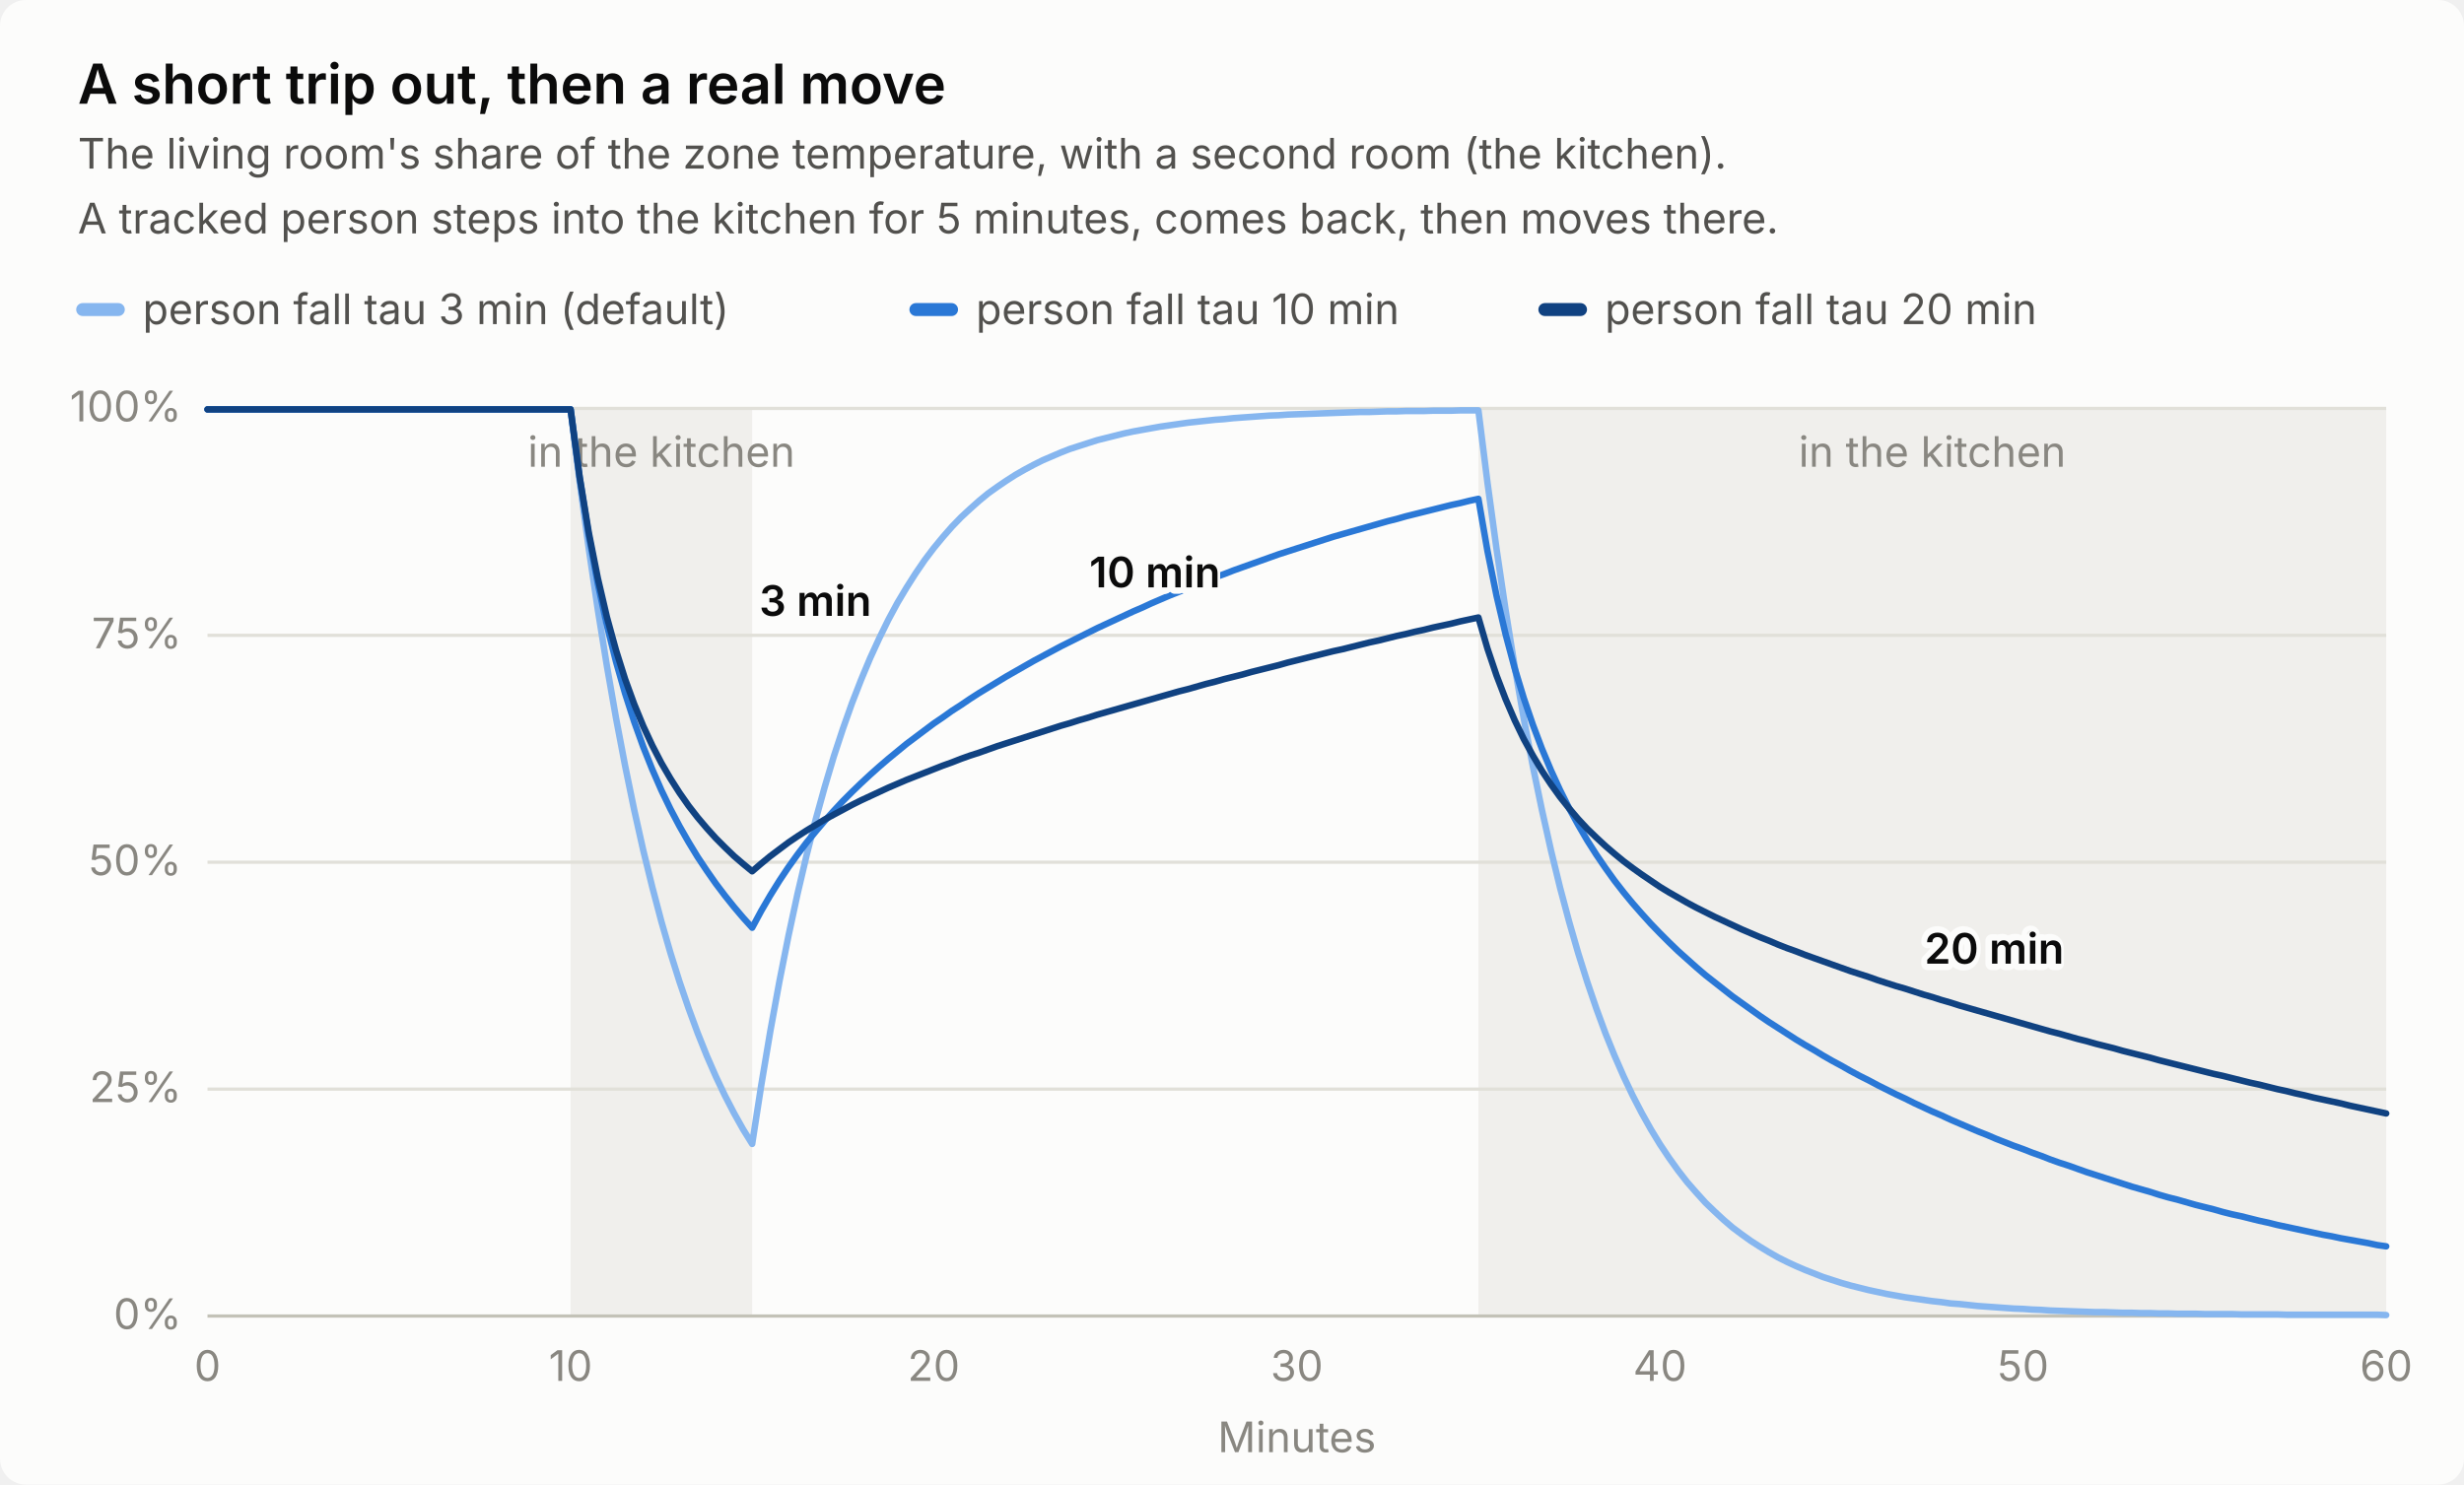
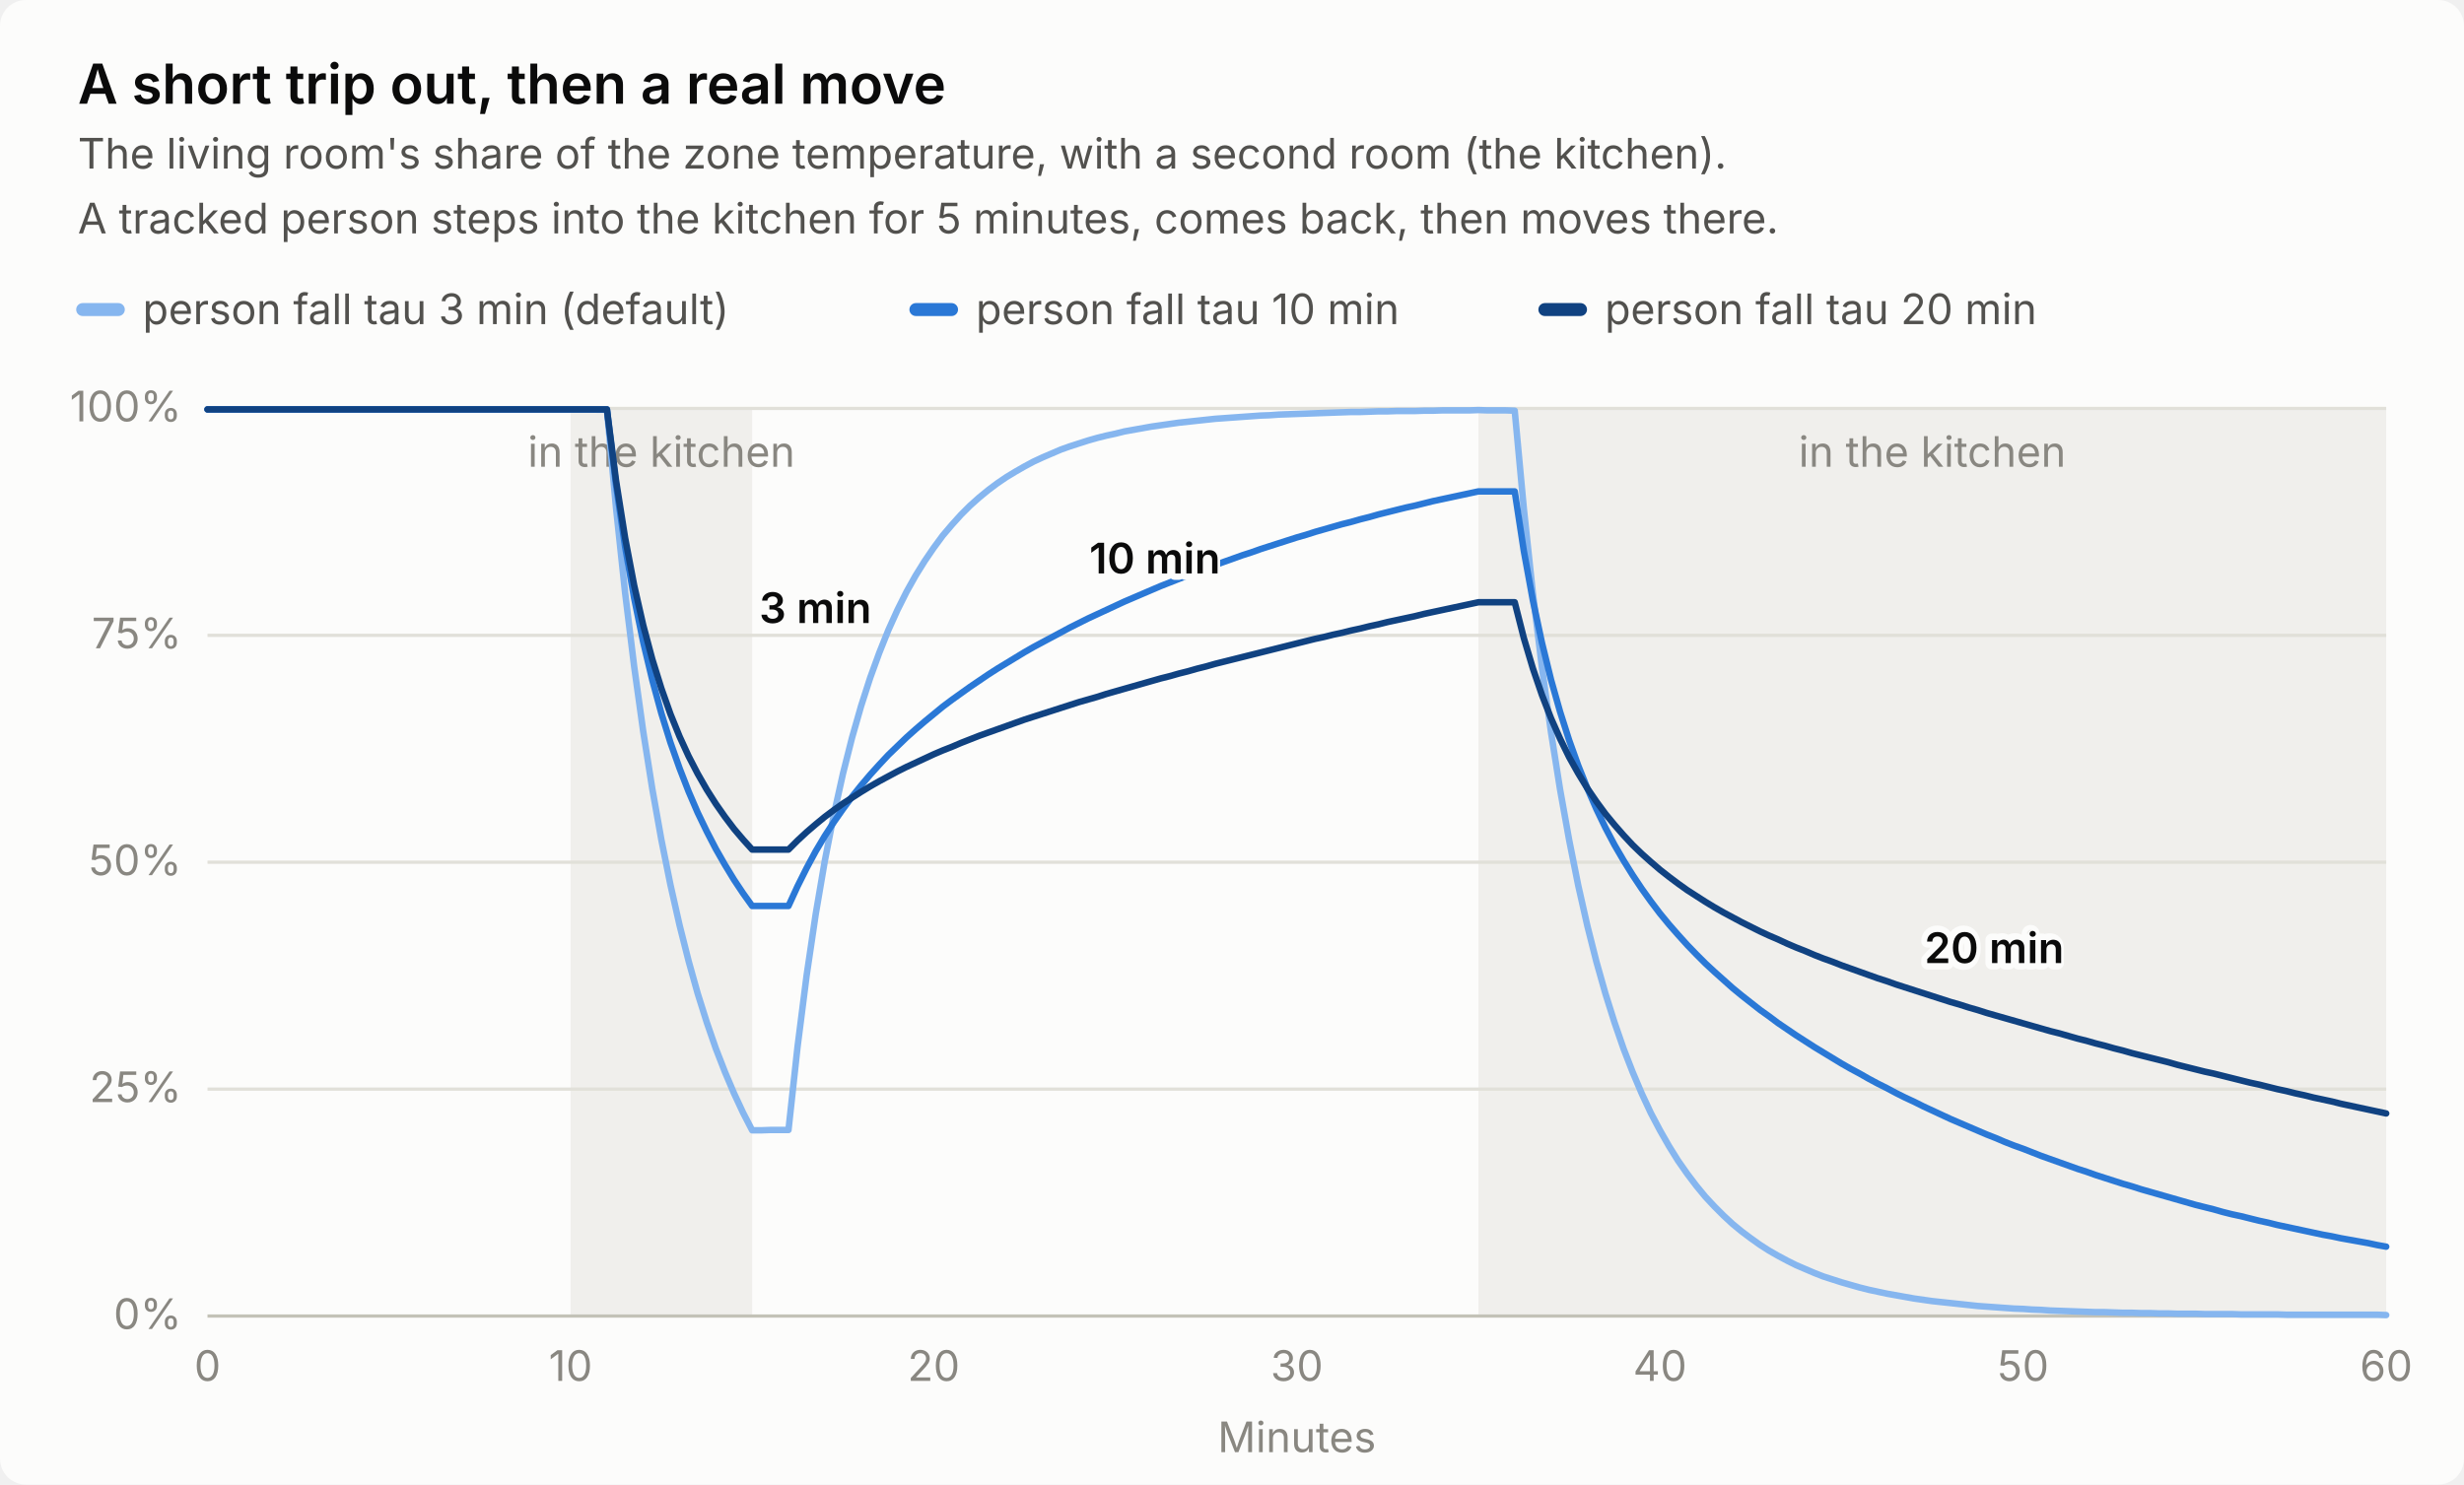
<svg xmlns="http://www.w3.org/2000/svg" viewBox="0 0 760 458" width="760" height="458" role="img" aria-labelledby="title desc">
  <style>text{font-family:system-ui, -apple-system, "Segoe UI", sans-serif;font-size:13px}.title{font-size:17px;font-weight:600}.tag{font-weight:600}text.halo{stroke-width:4px;stroke-linejoin:round}path.line{fill:none;stroke-width:2px;stroke-linejoin:round;stroke-linecap:round}.grid,.axis{stroke-width:1px}.guide{stroke-dasharray:4 4}.bg{fill:#fcfcfb}.t1{fill:#0b0b0b}.t2{fill:#52514e}.t3{fill:#898781}.grid{stroke:#e1e0d9}.axis{stroke:#c3c2b7}.band{fill:#f0efec}.c1{stroke:#2a78d6;fill:#2a78d6}.c2{stroke:#eb6834;fill:#eb6834}.c3{stroke:#1baf7a;fill:#1baf7a}.c4{stroke:#eda100;fill:#eda100}.r1{stroke:#86b6ef;fill:#86b6ef}.r2{stroke:#5598e7;fill:#5598e7}.r3{stroke:#2a78d6;fill:#2a78d6}.r4{stroke:#1c5cab;fill:#1c5cab}.r5{stroke:#104281;fill:#104281}.halo{fill:#fcfcfb;stroke:#fcfcfb}@media (prefers-color-scheme: dark){.bg{fill:#1a1a19}.t1{fill:#ffffff}.t2{fill:#c3c2b7}.t3{fill:#898781}.grid{stroke:#2c2c2a}.axis{stroke:#383835}.band{fill:#262624}.c1{stroke:#3987e5;fill:#3987e5}.c2{stroke:#d95926;fill:#d95926}.c3{stroke:#199e70;fill:#199e70}.c4{stroke:#c98500;fill:#c98500}.r1{stroke:#184f95;fill:#184f95}.r2{stroke:#256abf;fill:#256abf}.r3{stroke:#3987e5;fill:#3987e5}.r4{stroke:#86b6ef;fill:#86b6ef}.r5{stroke:#cde2fb;fill:#cde2fb}.halo{fill:#1a1a19;stroke:#1a1a19}}</style>
  <rect class="bg" width="760" height="458" rx="8" />
  <text x="24" y="32" class="t1 title" text-anchor="start">A short trip out, then a real move</text>
  <text x="24" y="52" class="t2" text-anchor="start">The living room's share of the zone temperature, with a second room (the kitchen).</text>
  <text x="24" y="72" class="t2" text-anchor="start">A tracked person steps into the kitchen for 5 minutes, comes back, then moves there.</text>
  <rect class="r1" x="24" y="94" width="14" height="3" rx="1.5" />
  <text x="44" y="100" class="t2" text-anchor="start">person fall tau 3 min (default)</text>
  <rect class="r3" x="281" y="94" width="14" height="3" rx="1.5" />
  <text x="301" y="100" class="t2" text-anchor="start">person fall tau 10 min</text>
  <rect class="r5" x="475" y="94" width="14" height="3" rx="1.5" />
  <text x="495" y="100" class="t2" text-anchor="start">person fall tau 20 min</text>
  <rect class="band" x="176" y="126" width="56" height="280" />
  <text x="204" y="144" class="t3" text-anchor="middle">in the kitchen</text>
  <rect class="band" x="456" y="126" width="280" height="280" />
  <text x="596" y="144" class="t3" text-anchor="middle">in the kitchen</text>
  <line class="axis" x1="64" x2="736" y1="406" y2="406" />
  <text x="56" y="410" class="t3" text-anchor="end">0%</text>
  <line class="grid" x1="64" x2="736" y1="336" y2="336" />
  <text x="56" y="340" class="t3" text-anchor="end">25%</text>
  <line class="grid" x1="64" x2="736" y1="266" y2="266" />
  <text x="56" y="270" class="t3" text-anchor="end">50%</text>
  <line class="grid" x1="64" x2="736" y1="196" y2="196" />
  <text x="56" y="200" class="t3" text-anchor="end">75%</text>
  <line class="grid" x1="64" x2="736" y1="126" y2="126" />
  <text x="56" y="130" class="t3" text-anchor="end">100%</text>
  <text x="64" y="426" class="t3" text-anchor="middle">0</text>
  <text x="176" y="426" class="t3" text-anchor="middle">10</text>
  <text x="288" y="426" class="t3" text-anchor="middle">20</text>
  <text x="400" y="426" class="t3" text-anchor="middle">30</text>
  <text x="512" y="426" class="t3" text-anchor="middle">40</text>
  <text x="624" y="426" class="t3" text-anchor="middle">50</text>
  <text x="736" y="426" class="t3" text-anchor="middle">60</text>
  <text x="400" y="448" class="t3" text-anchor="middle">Minutes</text>
-   <path class="line r1" d="M64,126.3 L66.8,126.3 L69.6,126.3 L72.4,126.3 L75.2,126.3 L78,126.3 L80.8,126.3 L83.6,126.3 L86.4,126.3 L89.2,126.3 L92,126.3 L94.8,126.3 L97.6,126.3 L100.4,126.3 L103.2,126.3 L106,126.3 L108.8,126.3 L111.6,126.3 L114.4,126.3 L117.2,126.3 L120,126.3 L122.8,126.3 L125.6,126.3 L128.4,126.3 L131.2,126.3 L134,126.3 L136.8,126.3 L139.6,126.3 L142.4,126.3 L145.2,126.3 L148,126.3 L150.8,126.3 L153.6,126.3 L156.4,126.3 L159.2,126.3 L162,126.3 L164.8,126.3 L167.6,126.3 L170.4,126.3 L173.2,126.3 L176,126.3 L178.8,148.6 L181.6,169.2 L184.4,188.1 L187.2,205.5 L190,221.5 L192.8,236.2 L195.6,249.8 L198.4,262.3 L201.2,273.7 L204,284.3 L206.8,294 L209.6,302.9 L212.4,311.1 L215.2,318.7 L218,325.7 L220.8,332.1 L223.6,338 L226.4,343.4 L229.2,348.4 L232,352.9 L234.8,334.8 L237.6,318.1 L240.4,302.8 L243.2,288.7 L246,275.7 L248.8,263.8 L251.6,252.8 L254.4,242.7 L257.2,233.3 L260,224.8 L262.8,216.9 L265.6,209.7 L268.4,203 L271.2,196.9 L274,191.2 L276.8,186 L279.6,181.3 L282.4,176.9 L285.2,172.8 L288,169.1 L290.8,165.7 L293.6,162.5 L296.4,159.6 L299.2,157 L302,154.5 L304.8,152.2 L307.6,150.2 L310.4,148.3 L313.2,146.5 L316,144.9 L318.8,143.4 L321.6,142 L324.4,140.8 L327.2,139.6 L330,138.5 L332.8,137.6 L335.6,136.7 L338.4,135.8 L341.2,135.1 L344,134.4 L346.8,133.7 L349.6,133.1 L352.4,132.6 L355.2,132.1 L358,131.6 L360.8,131.2 L363.6,130.8 L366.4,130.4 L369.2,130.1 L372,129.8 L374.8,129.5 L377.6,129.3 L380.4,129 L383.2,128.8 L386,128.6 L388.8,128.4 L391.6,128.2 L394.4,128.1 L397.2,127.9 L400,127.8 L402.8,127.7 L405.6,127.6 L408.4,127.5 L411.2,127.4 L414,127.3 L416.8,127.2 L419.6,127.1 L422.4,127.1 L425.2,127 L428,126.9 L430.8,126.9 L433.6,126.8 L436.4,126.8 L439.2,126.8 L442,126.7 L444.8,126.7 L447.6,126.7 L450.4,126.6 L453.2,126.6 L456,126.6 L458.8,148.9 L461.6,169.4 L464.4,188.3 L467.2,205.7 L470,221.7 L472.8,236.4 L475.6,249.9 L478.4,262.4 L481.2,273.9 L484,284.4 L486.8,294.1 L489.6,303 L492.4,311.2 L495.2,318.8 L498,325.7 L500.8,332.1 L503.6,338 L506.4,343.4 L509.2,348.4 L512,353 L514.8,357.2 L517.6,361.1 L520.4,364.7 L523.2,367.9 L526,371 L528.8,373.7 L531.6,376.3 L534.4,378.7 L537.2,380.8 L540,382.8 L542.8,384.6 L545.6,386.3 L548.4,387.9 L551.2,389.3 L554,390.6 L556.8,391.8 L559.6,392.9 L562.4,394 L565.2,394.9 L568,395.8 L570.8,396.6 L573.6,397.3 L576.4,398 L579.2,398.6 L582,399.2 L584.8,399.7 L587.6,400.2 L590.4,400.6 L593.2,401 L596,401.4 L598.8,401.7 L601.6,402.1 L604.4,402.3 L607.2,402.6 L610,402.9 L612.8,403.1 L615.6,403.3 L618.4,403.5 L621.2,403.7 L624,403.8 L626.8,404 L629.6,404.1 L632.4,404.3 L635.2,404.4 L638,404.5 L640.8,404.6 L643.6,404.7 L646.4,404.8 L649.2,404.8 L652,404.9 L654.8,405 L657.6,405 L660.4,405.1 L663.2,405.1 L666,405.2 L668.8,405.2 L671.6,405.3 L674.4,405.3 L677.2,405.3 L680,405.4 L682.8,405.4 L685.6,405.4 L688.4,405.4 L691.2,405.5 L694,405.5 L696.8,405.5 L699.6,405.5 L702.4,405.5 L705.2,405.6 L708,405.6 L710.8,405.6 L713.6,405.6 L716.4,405.6 L719.2,405.6 L722,405.6 L724.8,405.6 L727.6,405.6 L730.4,405.6 L733.2,405.6 L736,405.7" />
-   <path class="line r3" d="M64,126.3 L66.8,126.3 L69.6,126.3 L72.4,126.3 L75.2,126.3 L78,126.3 L80.8,126.3 L83.6,126.3 L86.4,126.3 L89.2,126.3 L92,126.3 L94.8,126.3 L97.6,126.3 L100.4,126.3 L103.2,126.3 L106,126.3 L108.8,126.3 L111.6,126.3 L114.4,126.3 L117.2,126.3 L120,126.3 L122.8,126.3 L125.6,126.3 L128.4,126.3 L131.2,126.3 L134,126.3 L136.8,126.3 L139.6,126.3 L142.4,126.3 L145.2,126.3 L148,126.3 L150.8,126.3 L153.6,126.3 L156.4,126.3 L159.2,126.3 L162,126.3 L164.8,126.3 L167.6,126.3 L170.4,126.3 L173.2,126.3 L176,126.3 L178.8,147.4 L181.6,165.1 L184.4,180.1 L187.2,192.9 L190,204.1 L192.8,213.9 L195.6,222.6 L198.4,230.4 L201.2,237.4 L204,243.8 L206.8,249.6 L209.6,254.9 L212.4,259.8 L215.2,264.4 L218,268.6 L220.8,272.6 L223.6,276.3 L226.4,279.8 L229.2,283.1 L232,286.2 L234.8,281 L237.6,276.2 L240.4,271.7 L243.2,267.5 L246,263.6 L248.8,259.9 L251.6,256.5 L254.4,253.2 L257.2,250.1 L260,247.1 L262.8,244.3 L265.6,241.6 L268.4,239 L271.2,236.5 L274,234.1 L276.8,231.8 L279.6,229.5 L282.4,227.4 L285.2,225.3 L288,223.2 L290.8,221.3 L293.6,219.3 L296.4,217.5 L299.2,215.6 L302,213.8 L304.8,212.1 L307.6,210.4 L310.4,208.7 L313.2,207.1 L316,205.5 L318.8,203.9 L321.6,202.4 L324.4,200.9 L327.2,199.4 L330,198 L332.8,196.6 L335.6,195.2 L338.4,193.8 L341.2,192.5 L344,191.2 L346.8,189.9 L349.6,188.6 L352.4,187.4 L355.2,186.1 L358,184.9 L360.8,183.7 L363.6,182.6 L366.4,181.4 L369.2,180.3 L372,179.2 L374.8,178.1 L377.6,177.1 L380.4,176 L383.2,175 L386,174 L388.8,173 L391.6,172 L394.4,171 L397.2,170.1 L400,169.2 L402.8,168.3 L405.6,167.4 L408.4,166.5 L411.2,165.6 L414,164.8 L416.8,164 L419.6,163.2 L422.4,162.4 L425.2,161.6 L428,160.8 L430.8,160.1 L433.6,159.3 L436.4,158.6 L439.2,157.9 L442,157.2 L444.8,156.5 L447.6,155.8 L450.4,155.2 L453.2,154.5 L456,153.9 L458.8,170 L461.6,183.8 L464.4,195.7 L467.2,206.2 L470,215.4 L472.8,223.6 L475.6,231 L478.4,237.7 L481.2,243.8 L484,249.4 L486.8,254.5 L489.6,259.3 L492.4,263.7 L495.2,267.8 L498,271.7 L500.8,275.3 L503.6,278.7 L506.4,281.9 L509.2,285 L512,287.9 L514.8,290.7 L517.6,293.4 L520.4,295.9 L523.2,298.4 L526,300.8 L528.8,303 L531.6,305.2 L534.4,307.4 L537.2,309.4 L540,311.4 L542.8,313.4 L545.6,315.3 L548.4,317.1 L551.2,318.9 L554,320.7 L556.8,322.4 L559.6,324 L562.4,325.7 L565.2,327.3 L568,328.8 L570.8,330.4 L573.6,331.9 L576.4,333.3 L579.2,334.8 L582,336.2 L584.8,337.6 L587.6,338.9 L590.4,340.3 L593.2,341.6 L596,342.9 L598.8,344.1 L601.6,345.4 L604.4,346.6 L607.2,347.8 L610,349 L612.8,350.1 L615.6,351.3 L618.4,352.4 L621.2,353.5 L624,354.5 L626.8,355.6 L629.6,356.6 L632.4,357.7 L635.2,358.7 L638,359.6 L640.8,360.6 L643.6,361.6 L646.4,362.5 L649.2,363.4 L652,364.3 L654.8,365.2 L657.6,366.1 L660.4,366.9 L663.2,367.7 L666,368.6 L668.8,369.4 L671.6,370.1 L674.4,370.9 L677.2,371.7 L680,372.4 L682.8,373.1 L685.6,373.9 L688.4,374.6 L691.2,375.2 L694,375.9 L696.8,376.6 L699.6,377.2 L702.4,377.9 L705.2,378.5 L708,379.1 L710.8,379.7 L713.6,380.3 L716.4,380.9 L719.2,381.4 L722,382 L724.8,382.5 L727.6,383 L730.4,383.5 L733.2,384.1 L736,384.5" />
-   <path class="line r5" d="M64,126.3 L66.8,126.3 L69.6,126.3 L72.4,126.3 L75.2,126.3 L78,126.3 L80.8,126.3 L83.6,126.3 L86.4,126.3 L89.2,126.3 L92,126.3 L94.8,126.3 L97.6,126.3 L100.4,126.3 L103.2,126.3 L106,126.3 L108.8,126.3 L111.6,126.3 L114.4,126.3 L117.2,126.3 L120,126.3 L122.8,126.3 L125.6,126.3 L128.4,126.3 L131.2,126.3 L134,126.3 L136.8,126.3 L139.6,126.3 L142.4,126.3 L145.2,126.3 L148,126.3 L150.8,126.3 L153.6,126.3 L156.4,126.3 L159.2,126.3 L162,126.3 L164.8,126.3 L167.6,126.3 L170.4,126.3 L173.2,126.3 L176,126.3 L178.8,147.2 L181.6,164.3 L184.4,178.4 L187.2,190.4 L190,200.6 L192.8,209.5 L195.6,217.2 L198.4,224 L201.2,230 L204,235.4 L206.8,240.2 L209.6,244.6 L212.4,248.6 L215.2,252.2 L218,255.5 L220.8,258.6 L223.6,261.4 L226.4,264.1 L229.2,266.5 L232,268.8 L234.8,266.4 L237.6,264.1 L240.4,262 L243.2,259.9 L246,258 L248.8,256.2 L251.6,254.5 L254.4,252.8 L257.2,251.3 L260,249.8 L262.8,248.3 L265.6,246.9 L268.4,245.6 L271.2,244.3 L274,243 L276.8,241.8 L279.6,240.6 L282.4,239.5 L285.2,238.4 L288,237.3 L290.8,236.2 L293.6,235.2 L296.4,234.1 L299.2,233.1 L302,232.2 L304.8,231.2 L307.6,230.2 L310.4,229.3 L313.2,228.4 L316,227.5 L318.8,226.6 L321.6,225.7 L324.4,224.8 L327.2,223.9 L330,223.1 L332.8,222.2 L335.6,221.4 L338.4,220.5 L341.2,219.7 L344,218.9 L346.8,218.1 L349.6,217.3 L352.4,216.5 L355.2,215.7 L358,214.9 L360.8,214.1 L363.6,213.3 L366.4,212.6 L369.2,211.8 L372,211 L374.8,210.3 L377.6,209.5 L380.4,208.8 L383.2,208.1 L386,207.3 L388.8,206.6 L391.6,205.9 L394.4,205.2 L397.2,204.4 L400,203.7 L402.8,203 L405.6,202.3 L408.4,201.6 L411.2,200.9 L414,200.3 L416.8,199.6 L419.6,198.9 L422.4,198.2 L425.2,197.6 L428,196.9 L430.8,196.2 L433.6,195.6 L436.4,194.9 L439.2,194.3 L442,193.6 L444.8,193 L447.6,192.4 L450.4,191.7 L453.2,191.1 L456,190.5 L458.8,200.1 L461.6,208.4 L464.4,215.7 L467.2,222.2 L470,228 L472.8,233.1 L475.6,237.8 L478.4,242 L481.2,245.9 L484,249.4 L486.8,252.7 L489.6,255.7 L492.4,258.4 L495.2,261 L498,263.4 L500.8,265.7 L503.6,267.8 L506.4,269.8 L509.2,271.7 L512,273.6 L514.8,275.3 L517.6,276.9 L520.4,278.5 L523.2,280 L526,281.4 L528.8,282.8 L531.6,284.1 L534.4,285.4 L537.2,286.7 L540,287.9 L542.8,289.1 L545.6,290.2 L548.4,291.4 L551.2,292.5 L554,293.5 L556.8,294.6 L559.6,295.6 L562.4,296.6 L565.2,297.6 L568,298.6 L570.8,299.6 L573.6,300.5 L576.4,301.4 L579.2,302.4 L582,303.3 L584.8,304.2 L587.6,305 L590.4,305.9 L593.2,306.8 L596,307.6 L598.8,308.5 L601.6,309.3 L604.4,310.2 L607.2,311 L610,311.8 L612.8,312.6 L615.6,313.4 L618.4,314.2 L621.2,315 L624,315.8 L626.8,316.6 L629.6,317.4 L632.4,318.2 L635.2,318.9 L638,319.7 L640.8,320.5 L643.6,321.2 L646.4,322 L649.2,322.7 L652,323.4 L654.8,324.2 L657.6,324.9 L660.4,325.6 L663.2,326.3 L666,327.1 L668.8,327.8 L671.6,328.5 L674.4,329.2 L677.2,329.9 L680,330.6 L682.8,331.3 L685.6,331.9 L688.4,332.6 L691.2,333.3 L694,334 L696.8,334.6 L699.6,335.3 L702.4,336 L705.2,336.6 L708,337.3 L710.8,337.9 L713.6,338.6 L716.4,339.2 L719.2,339.8 L722,340.4 L724.8,341.1 L727.6,341.7 L730.4,342.3 L733.2,342.9 L736,343.5" />
-   <text x="268.8" y="190" class="halo" text-anchor="end">3 min</text>
-   <text x="268.8" y="190" class="t1 tag" text-anchor="end">3 min</text>
-   <text x="336" y="181.2" class="halo" text-anchor="start">10 min</text>
-   <text x="336" y="181.2" class="t1 tag" text-anchor="start">10 min</text>
-   <text x="593.6" y="297.3" class="halo" text-anchor="start">20 min</text>
-   <text x="593.6" y="297.3" class="t1 tag" text-anchor="start">20 min</text>
+   <path class="line r1" d="M64,126.3 L66.8,126.3 L69.6,126.3 L72.4,126.3 L75.2,126.3 L78,126.3 L80.8,126.3 L83.6,126.3 L86.4,126.3 L89.2,126.3 L92,126.3 L94.8,126.3 L97.6,126.3 L100.4,126.3 L103.2,126.3 L106,126.3 L108.8,126.3 L111.6,126.3 L114.4,126.3 L117.2,126.3 L120,126.3 L122.8,126.3 L125.6,126.3 L128.4,126.3 L131.2,126.3 L134,126.3 L136.8,126.3 L139.6,126.3 L142.4,126.3 L145.2,126.3 L148,126.3 L150.8,126.3 L153.6,126.3 L156.4,126.3 L159.2,126.3 L162,126.3 L164.8,126.3 L167.6,126.3 L170.4,126.3 L173.2,126.3 L176,126.3 L178.8,126.3 L181.6,126.3 L184.4,126.4 L187.2,126.4 L190,156.6 L192.8,182.8 L195.6,205.6 L198.4,225.7 L201.2,243.4 L204,259.1 L206.8,273 L209.6,285.4 L212.4,296.5 L215.2,306.5 L218,315.4 L220.8,323.5 L223.6,330.7 L226.4,337.3 L229.2,343.3 L232,348.7 L234.8,348.7 L237.6,348.6 L240.4,348.6 L243.2,348.6 L246,322.9 L248.8,300.9 L251.6,282 L254.4,265.6 L257.2,251.3 L260,238.7 L262.8,227.6 L265.6,217.8 L268.4,209.1 L271.2,201.4 L274,194.4 L276.8,188.2 L279.6,182.6 L282.4,177.6 L285.2,173.1 L288,169 L290.8,165.2 L293.6,161.9 L296.4,158.8 L299.2,156 L302,153.5 L304.8,151.2 L307.6,149.1 L310.4,147.2 L313.2,145.5 L316,143.9 L318.8,142.4 L321.6,141.1 L324.4,139.9 L327.2,138.7 L330,137.7 L332.8,136.8 L335.6,135.9 L338.4,135.1 L341.2,134.4 L344,133.8 L346.8,133.1 L349.6,132.6 L352.4,132.1 L355.2,131.6 L358,131.2 L360.8,130.8 L363.6,130.4 L366.4,130.1 L369.2,129.8 L372,129.5 L374.8,129.2 L377.6,129 L380.4,128.8 L383.2,128.6 L386,128.4 L388.8,128.2 L391.6,128.1 L394.4,127.9 L397.2,127.8 L400,127.7 L402.8,127.6 L405.6,127.5 L408.4,127.4 L411.2,127.3 L414,127.2 L416.8,127.1 L419.6,127.1 L422.4,127 L425.2,126.9 L428,126.9 L430.8,126.8 L433.6,126.8 L436.4,126.8 L439.2,126.7 L442,126.7 L444.8,126.6 L447.6,126.6 L450.4,126.6 L453.2,126.6 L456,126.5 L458.8,126.6 L461.6,126.6 L464.4,126.6 L467.2,126.7 L470,156.8 L472.8,183 L475.6,205.9 L478.4,225.9 L481.2,243.6 L484,259.2 L486.8,273.2 L489.6,285.6 L492.4,296.7 L495.2,306.6 L498,315.5 L500.8,323.6 L503.6,330.8 L506.4,337.4 L509.2,343.4 L512,348.7 L514.8,353.6 L517.6,358.1 L520.4,362.1 L523.2,365.8 L526,369.2 L528.8,372.2 L531.6,375 L534.4,377.6 L537.2,379.9 L540,382 L542.8,384 L545.6,385.8 L548.4,387.4 L551.2,388.9 L554,390.3 L556.8,391.5 L559.6,392.7 L562.4,393.8 L565.2,394.7 L568,395.6 L570.8,396.4 L573.6,397.2 L576.4,397.9 L579.2,398.5 L582,399.1 L584.8,399.6 L587.6,400.1 L590.4,400.6 L593.2,401 L596,401.4 L598.8,401.7 L601.6,402 L604.4,402.3 L607.2,402.6 L610,402.9 L612.8,403.1 L615.6,403.3 L618.4,403.5 L621.2,403.7 L624,403.8 L626.8,404 L629.6,404.1 L632.4,404.3 L635.2,404.4 L638,404.5 L640.8,404.6 L643.6,404.7 L646.4,404.8 L649.2,404.8 L652,404.9 L654.8,405 L657.6,405 L660.4,405.1 L663.2,405.1 L666,405.2 L668.8,405.2 L671.6,405.3 L674.4,405.3 L677.2,405.3 L680,405.4 L682.8,405.4 L685.6,405.4 L688.4,405.4 L691.2,405.5 L694,405.5 L696.8,405.5 L699.6,405.5 L702.4,405.5 L705.2,405.6 L708,405.6 L710.8,405.6 L713.6,405.6 L716.4,405.6 L719.2,405.6 L722,405.6 L724.8,405.6 L727.6,405.6 L730.4,405.6 L733.2,405.6 L736,405.7" />
+   <path class="line r3" d="M64,126.3 L66.8,126.3 L69.6,126.3 L72.4,126.3 L75.2,126.3 L78,126.3 L80.8,126.3 L83.6,126.3 L86.4,126.3 L89.2,126.3 L92,126.3 L94.8,126.3 L97.6,126.3 L100.4,126.3 L103.2,126.3 L106,126.3 L108.8,126.3 L111.6,126.3 L114.4,126.3 L117.2,126.3 L120,126.3 L122.8,126.3 L125.6,126.3 L128.4,126.3 L131.2,126.3 L134,126.3 L136.8,126.3 L139.6,126.3 L142.4,126.3 L145.2,126.3 L148,126.3 L150.8,126.3 L153.6,126.3 L156.4,126.3 L159.2,126.3 L162,126.3 L164.8,126.3 L167.6,126.3 L170.4,126.3 L173.2,126.3 L176,126.3 L178.8,126.3 L181.6,126.3 L184.4,126.3 L187.2,126.3 L190,149.5 L192.8,168.6 L195.6,184.5 L198.4,198.1 L201.2,209.8 L204,220.1 L206.8,229.1 L209.6,237 L212.4,244.2 L215.2,250.7 L218,256.5 L220.8,261.9 L223.6,266.8 L226.4,271.4 L229.2,275.6 L232,279.5 L234.8,279.5 L237.6,279.5 L240.4,279.5 L243.2,279.5 L246,273.4 L248.8,267.8 L251.6,262.6 L254.4,257.9 L257.2,253.6 L260,249.6 L262.8,245.8 L265.6,242.3 L268.4,239 L271.2,235.9 L274,232.9 L276.8,230.2 L279.6,227.5 L282.4,225 L285.2,222.6 L288,220.3 L290.8,218 L293.6,215.9 L296.4,213.9 L299.2,211.9 L302,210 L304.8,208.1 L307.6,206.3 L310.4,204.6 L313.2,202.9 L316,201.2 L318.8,199.6 L321.6,198.1 L324.4,196.6 L327.2,195.1 L330,193.6 L332.8,192.2 L335.6,190.8 L338.4,189.5 L341.2,188.2 L344,186.9 L346.8,185.6 L349.6,184.4 L352.4,183.2 L355.2,182 L358,180.8 L360.8,179.7 L363.6,178.6 L366.4,177.5 L369.2,176.4 L372,175.3 L374.8,174.3 L377.6,173.3 L380.4,172.3 L383.2,171.3 L386,170.4 L388.8,169.4 L391.6,168.5 L394.4,167.6 L397.2,166.7 L400,165.8 L402.8,165 L405.6,164.1 L408.4,163.3 L411.2,162.5 L414,161.7 L416.8,161 L419.6,160.2 L422.4,159.5 L425.2,158.7 L428,158 L430.8,157.3 L433.6,156.6 L436.4,156 L439.2,155.3 L442,154.6 L444.8,154 L447.6,153.4 L450.4,152.8 L453.2,152.2 L456,151.6 L458.8,151.6 L461.6,151.6 L464.4,151.6 L467.2,151.6 L470,169.9 L472.8,185.2 L475.6,198.3 L478.4,209.7 L481.2,219.6 L484,228.4 L486.8,236.2 L489.6,243.2 L492.4,249.6 L495.2,255.4 L498,260.7 L500.8,265.5 L503.6,270 L506.4,274.2 L509.2,278.1 L512,281.8 L514.8,285.2 L517.6,288.4 L520.4,291.5 L523.2,294.4 L526,297.2 L528.8,299.8 L531.6,302.3 L534.4,304.8 L537.2,307.1 L540,309.3 L542.8,311.5 L545.6,313.5 L548.4,315.6 L551.2,317.5 L554,319.4 L556.8,321.2 L559.6,323 L562.4,324.7 L565.2,326.4 L568,328.1 L570.8,329.7 L573.6,331.2 L576.4,332.8 L579.2,334.3 L582,335.7 L584.8,337.2 L587.6,338.6 L590.4,339.9 L593.2,341.3 L596,342.6 L598.8,343.9 L601.6,345.2 L604.4,346.4 L607.2,347.6 L610,348.8 L612.8,350 L615.6,351.1 L618.4,352.3 L621.2,353.4 L624,354.4 L626.8,355.5 L629.6,356.6 L632.4,357.6 L635.2,358.6 L638,359.6 L640.8,360.6 L643.6,361.5 L646.4,362.5 L649.2,363.4 L652,364.3 L654.8,365.2 L657.6,366 L660.4,366.9 L663.2,367.7 L666,368.5 L668.8,369.3 L671.6,370.1 L674.4,370.9 L677.2,371.7 L680,372.4 L682.8,373.1 L685.6,373.9 L688.4,374.6 L691.2,375.2 L694,375.9 L696.8,376.6 L699.6,377.2 L702.4,377.9 L705.2,378.5 L708,379.1 L710.8,379.7 L713.6,380.3 L716.4,380.9 L719.2,381.4 L722,382 L724.8,382.5 L727.6,383 L730.4,383.5 L733.2,384.1 L736,384.6" />
+   <path class="line r5" d="M64,126.3 L66.8,126.3 L69.6,126.3 L72.4,126.3 L75.2,126.3 L78,126.3 L80.8,126.3 L83.6,126.3 L86.4,126.3 L89.2,126.3 L92,126.3 L94.8,126.3 L97.6,126.3 L100.4,126.3 L103.2,126.3 L106,126.3 L108.8,126.3 L111.6,126.3 L114.4,126.3 L117.2,126.3 L120,126.3 L122.8,126.3 L125.6,126.3 L128.4,126.3 L131.2,126.3 L134,126.3 L136.8,126.3 L139.6,126.3 L142.4,126.3 L145.2,126.3 L148,126.3 L150.8,126.3 L153.6,126.3 L156.4,126.3 L159.2,126.3 L162,126.3 L164.8,126.3 L167.6,126.3 L170.4,126.3 L173.2,126.3 L176,126.3 L178.8,126.3 L181.6,126.3 L184.4,126.3 L187.2,126.3 L190,148.2 L192.8,165.9 L195.6,180.6 L198.4,192.9 L201.2,203.4 L204,212.4 L206.8,220.3 L209.6,227.2 L212.4,233.3 L215.2,238.7 L218,243.6 L220.8,248 L223.6,252 L226.4,255.7 L229.2,259 L232,262.1 L234.8,262.1 L237.6,262.1 L240.4,262.1 L243.2,262.1 L246,259.3 L248.8,256.7 L251.6,254.3 L254.4,252 L257.2,249.9 L260,247.9 L262.8,246.1 L265.6,244.3 L268.4,242.6 L271.2,241 L274,239.5 L276.8,238 L279.6,236.6 L282.4,235.3 L285.2,234 L288,232.7 L290.8,231.5 L293.6,230.4 L296.4,229.2 L299.2,228.1 L302,227 L304.8,226 L307.6,225 L310.4,224 L313.2,223 L316,222 L318.8,221.1 L321.6,220.2 L324.4,219.3 L327.2,218.4 L330,217.5 L332.8,216.6 L335.6,215.8 L338.4,215 L341.2,214.1 L344,213.3 L346.8,212.5 L349.6,211.7 L352.4,210.9 L355.2,210.1 L358,209.3 L360.8,208.6 L363.6,207.8 L366.4,207.1 L369.2,206.3 L372,205.6 L374.8,204.8 L377.6,204.1 L380.4,203.4 L383.2,202.7 L386,202 L388.8,201.3 L391.6,200.6 L394.4,199.9 L397.2,199.2 L400,198.5 L402.8,197.8 L405.6,197.1 L408.4,196.5 L411.2,195.8 L414,195.2 L416.8,194.5 L419.6,193.9 L422.4,193.2 L425.2,192.6 L428,191.9 L430.8,191.3 L433.6,190.7 L436.4,190.1 L439.2,189.4 L442,188.8 L444.8,188.2 L447.6,187.6 L450.4,187 L453.2,186.4 L456,185.8 L458.8,185.8 L461.6,185.8 L464.4,185.8 L467.2,185.8 L470,196.8 L472.8,206.2 L475.6,214.4 L478.4,221.6 L481.2,227.9 L484,233.6 L486.8,238.6 L489.6,243.2 L492.4,247.3 L495.2,251.1 L498,254.5 L500.8,257.7 L503.6,260.7 L506.4,263.4 L509.2,265.9 L512,268.3 L514.8,270.5 L517.6,272.6 L520.4,274.6 L523.2,276.4 L526,278.2 L528.8,279.9 L531.6,281.5 L534.4,283 L537.2,284.5 L540,285.9 L542.8,287.3 L545.6,288.6 L548.4,289.8 L551.2,291.1 L554,292.3 L556.8,293.4 L559.6,294.6 L562.4,295.7 L565.2,296.7 L568,297.8 L570.8,298.8 L573.6,299.8 L576.4,300.8 L579.2,301.8 L582,302.7 L584.8,303.7 L587.6,304.6 L590.4,305.5 L593.2,306.4 L596,307.3 L598.8,308.2 L601.6,309.1 L604.4,309.9 L607.2,310.8 L610,311.6 L612.8,312.5 L615.6,313.3 L618.4,314.1 L621.2,314.9 L624,315.7 L626.8,316.5 L629.6,317.3 L632.4,318.1 L635.2,318.8 L638,319.6 L640.8,320.4 L643.6,321.1 L646.4,321.9 L649.2,322.6 L652,323.4 L654.8,324.1 L657.6,324.9 L660.4,325.6 L663.2,326.3 L666,327 L668.8,327.7 L671.6,328.5 L674.4,329.2 L677.2,329.9 L680,330.6 L682.8,331.2 L685.6,331.9 L688.4,332.6 L691.2,333.3 L694,334 L696.8,334.6 L699.6,335.3 L702.4,336 L705.2,336.6 L708,337.3 L710.8,337.9 L713.6,338.6 L716.4,339.2 L719.2,339.8 L722,340.5 L724.8,341.1 L727.6,341.7 L730.4,342.3 L733.2,342.9 L736,343.5" />
+   <text x="268.8" y="192.2" class="halo" text-anchor="end">3 min</text>
+   <text x="268.8" y="192.2" class="t1 tag" text-anchor="end">3 min</text>
+   <text x="336" y="176.9" class="halo" text-anchor="start">10 min</text>
+   <text x="336" y="176.9" class="t1 tag" text-anchor="start">10 min</text>
+   <text x="593.6" y="297.1" class="halo" text-anchor="start">20 min</text>
+   <text x="593.6" y="297.1" class="t1 tag" text-anchor="start">20 min</text>
</svg>
